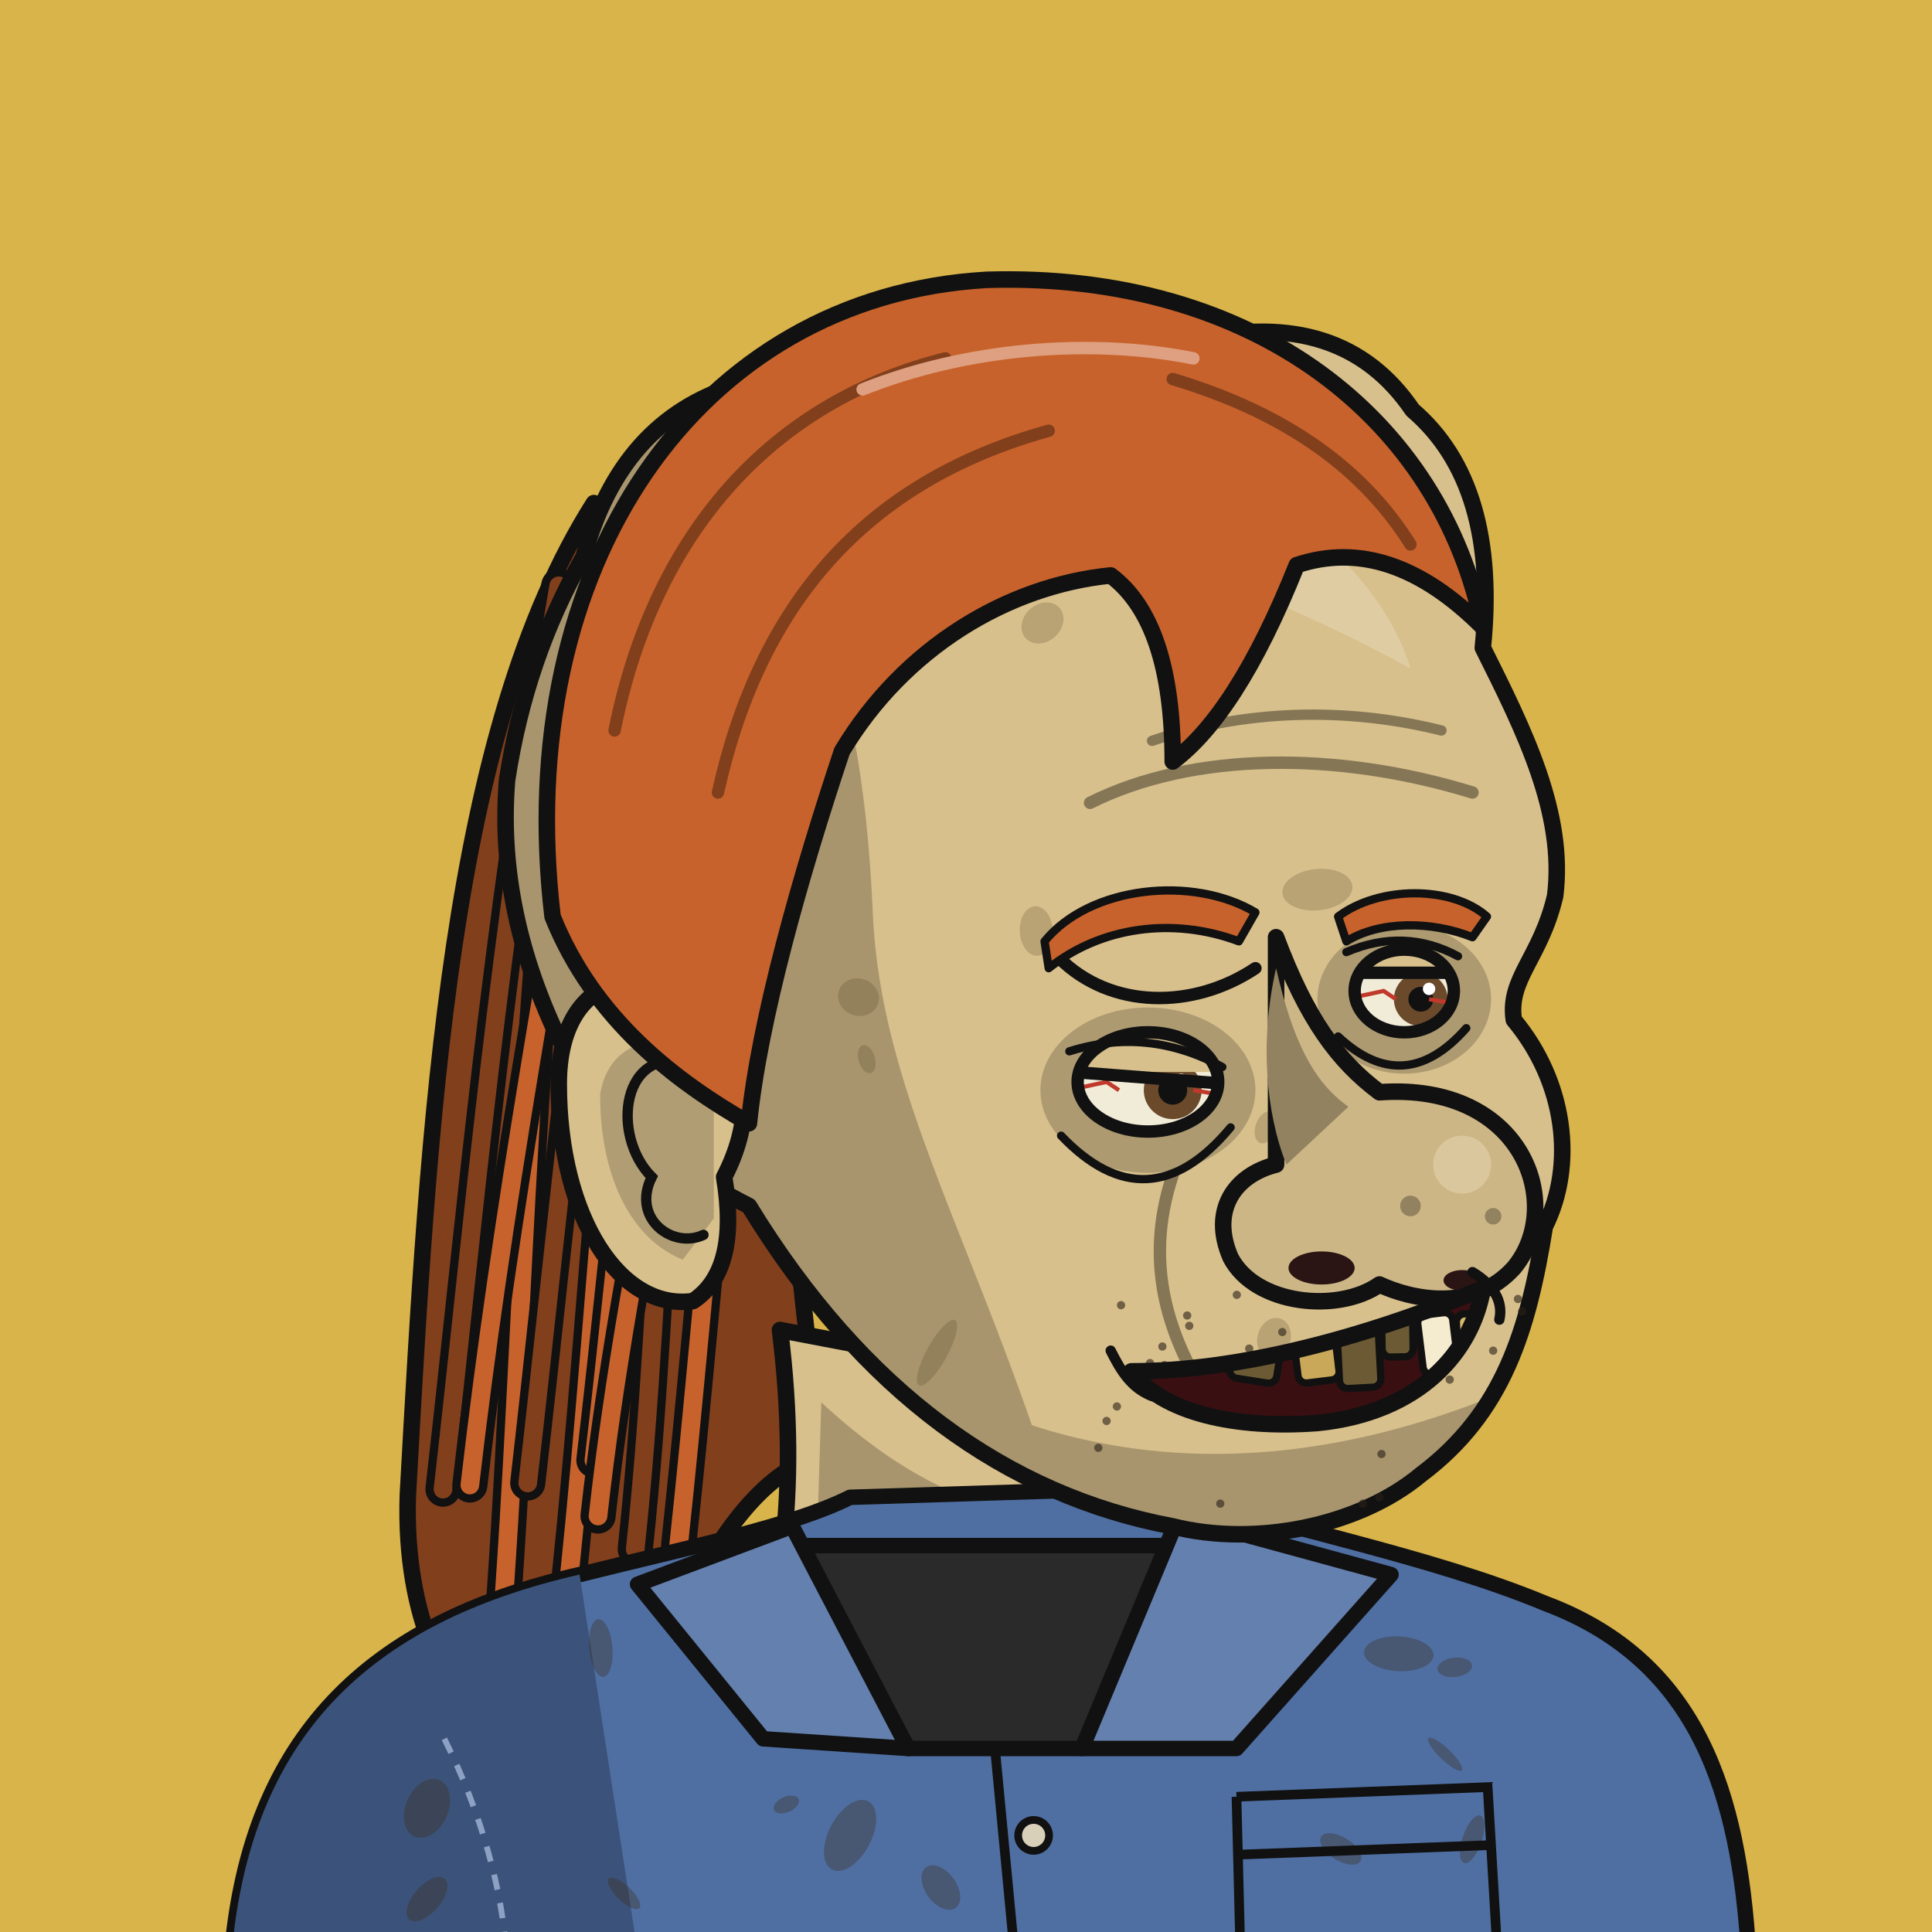
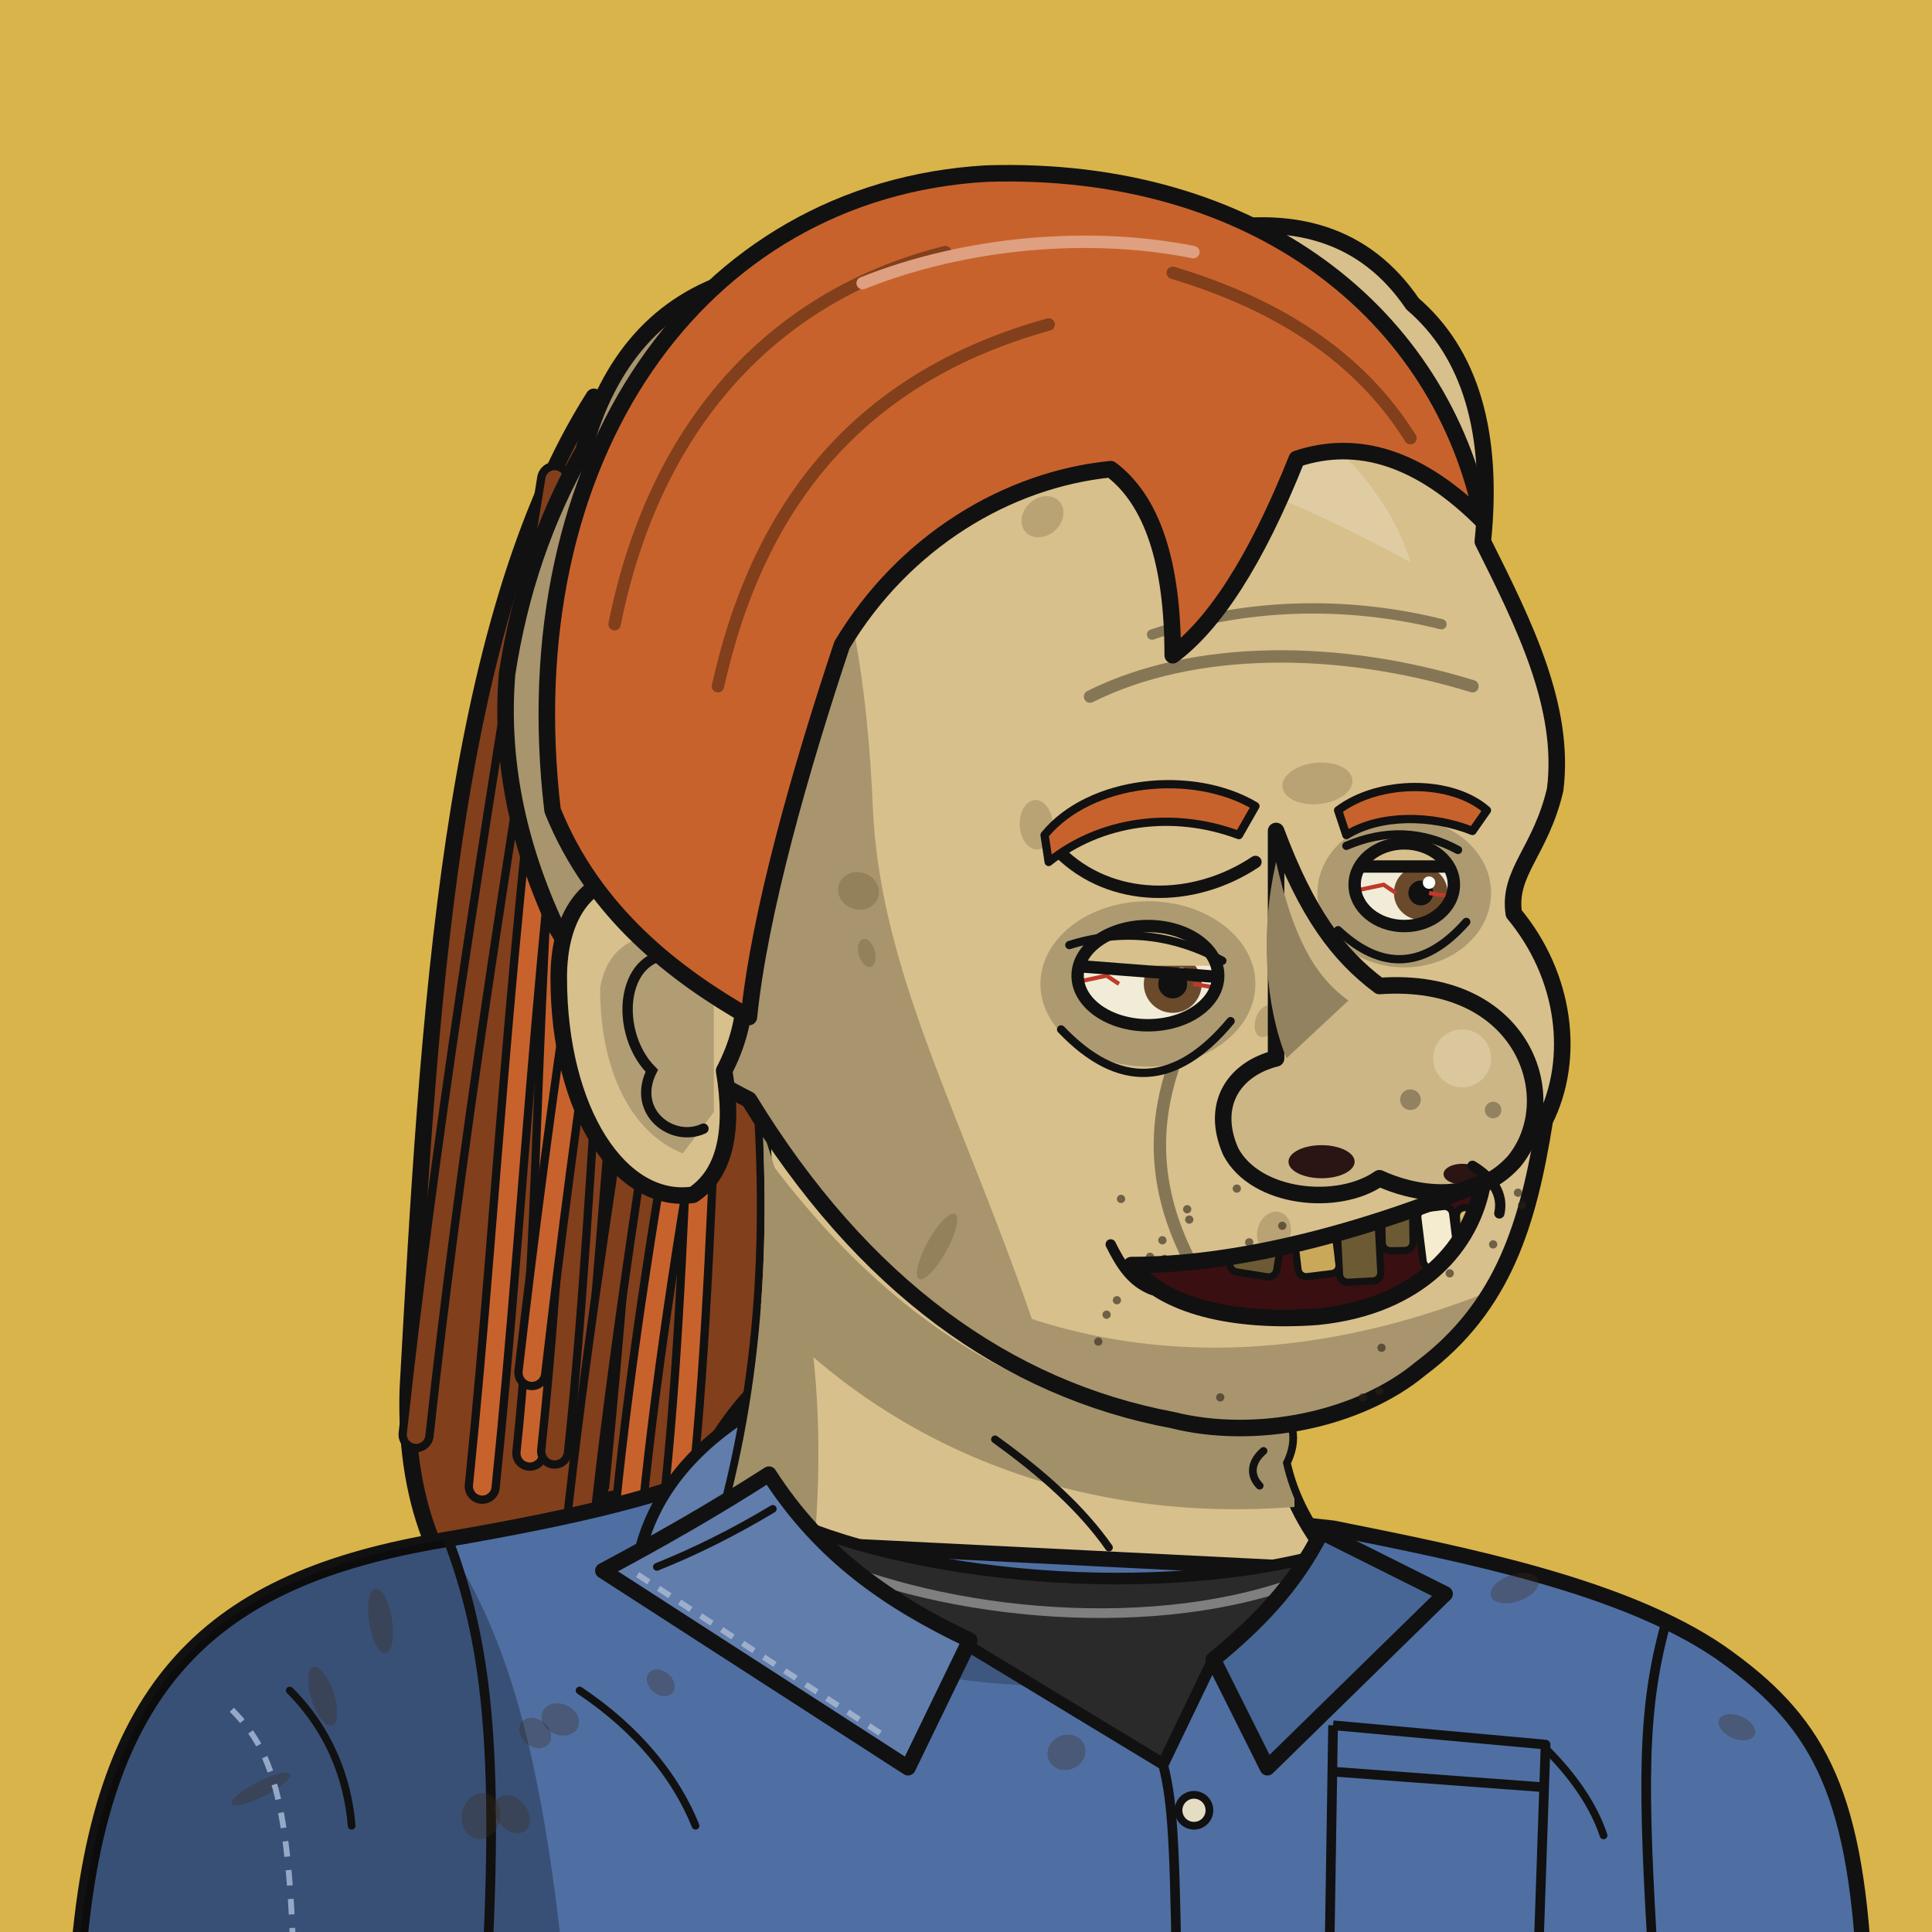
<svg xmlns="http://www.w3.org/2000/svg" viewBox="0 0 1000 1000" width="1000" height="1000">
  <rect width="1000" height="1000" fill="#d9b44a" />
-   <g transform="translate(-35 25) scale(1.07)">
-     <path d="M 320 220 C 250 330 240 520 230 700 C 228 760 250 800 270 810 C 300 760 330 740 360 760 C 380 720 400 690 430 680 C 420 600 400 450 420 300 Z" fill="#823f1c" stroke="#111111" stroke-width="8" stroke-linejoin="round" />
-     <path d="M 303 260 C 273 435 262 566 247 697" fill="none" stroke="#111111" stroke-width="17" stroke-linecap="round" />
-     <path d="M 303 260 C 273 435 262 566 247 697" fill="none" stroke="#823f1c" stroke-width="9" stroke-linecap="round" />
-     <path d="M 314 260 C 284 478 287 642 272 805" fill="none" stroke="#111111" stroke-width="17" stroke-linecap="round" />
-     <path d="M 314 260 C 284 478 287 642 272 805" fill="none" stroke="#c8622c" stroke-width="9" stroke-linecap="round" />
-     <path d="M 329 260 C 299 434 275 565 260 695" fill="none" stroke="#111111" stroke-width="17" stroke-linecap="round" />
-     <path d="M 329 260 C 299 434 275 565 260 695" fill="none" stroke="#c8622c" stroke-width="9" stroke-linecap="round" />
-     <path d="M 344 260 C 314 434 303 564 288 694" fill="none" stroke="#111111" stroke-width="17" stroke-linecap="round" />
-     <path d="M 344 260 C 314 434 303 564 288 694" fill="none" stroke="#823f1c" stroke-width="9" stroke-linecap="round" />
-     <path d="M 358 260 C 328 452 323 596 308 740" fill="none" stroke="#111111" stroke-width="17" stroke-linecap="round" />
-     <path d="M 358 260 C 328 452 323 596 308 740" fill="none" stroke="#c8622c" stroke-width="9" stroke-linecap="round" />
-     <path d="M 374 260 C 344 429 335 556 320 683" fill="none" stroke="#111111" stroke-width="17" stroke-linecap="round" />
-     <path d="M 374 260 C 344 429 335 556 320 683" fill="none" stroke="#c8622c" stroke-width="9" stroke-linecap="round" />
-     <path d="M 381 260 C 351 446 355 586 340 726" fill="none" stroke="#111111" stroke-width="17" stroke-linecap="round" />
-     <path d="M 381 260 C 351 446 355 586 340 726" fill="none" stroke="#823f1c" stroke-width="9" stroke-linecap="round" />
-     <path d="M 402 260 C 372 440 337 575 322 710" fill="none" stroke="#111111" stroke-width="17" stroke-linecap="round" />
-     <path d="M 402 260 C 372 440 337 575 322 710" fill="none" stroke="#c8622c" stroke-width="9" stroke-linecap="round" />
-     <path d="M 414 260 C 384 445 376 585 361 724" fill="none" stroke="#111111" stroke-width="17" stroke-linecap="round" />
-     <path d="M 414 260 C 384 445 376 585 361 724" fill="none" stroke="#c8622c" stroke-width="9" stroke-linecap="round" />
-     <path d="M 410 620 C 420 700 410 760 390 815 L 625 815 C 610 760 610 720 620 660 Z" fill="#d8c08c" stroke="#111111" stroke-width="8" stroke-linejoin="round" />
-     <path d="M 430 655 C 500 720 560 720 607 690 L 604 740 C 560 760 480 755 428 720 Z" fill="#a8956d" />
-     <path d="M 470 760 C 500 775 540 776 570 765" fill="none" stroke="#111111" stroke-width="4" stroke-linecap="round" />
-   </g>
-   <clipPath id="torso">
-     <path d="M 120 1010 C 130 900 190 840 300 815 C 360 800 410 790 440 775 L 600 770 C 660 790 740 805 800 830 C 880 860 900 930 905 1010 Z" />
-   </clipPath>
-   <path d="M 120 1010 C 130 900 190 840 300 815 C 360 800 410 790 440 775 L 600 770 C 660 790 740 805 800 830 C 880 860 900 930 905 1010 Z" fill="#4f6fa3" stroke="#111111" stroke-width="8" stroke-linejoin="round" />
-   <g clip-path="url(#torso)">
-     <path d="M 120 1010 C 130 900 190 840 300 815 L 330 1010 Z" fill="#3b537a" />
-     <ellipse cx="221" cy="936" rx="16" ry="11" transform="rotate(114 221 936)" fill="#3b2a18" opacity="0.35" />
-     <ellipse cx="221" cy="983" rx="14" ry="7" transform="rotate(131 221 983)" fill="#3b2a18" opacity="0.35" />
-     <ellipse cx="323" cy="980" rx="11" ry="4" transform="rotate(44 323 980)" fill="#3b2a18" opacity="0.35" />
-     <ellipse cx="748" cy="908" rx="12" ry="3" transform="rotate(44 748 908)" fill="#3b2a18" opacity="0.35" />
-     <ellipse cx="762" cy="952" rx="13" ry="5" transform="rotate(109 762 952)" fill="#3b2a18" opacity="0.35" />
-     <ellipse cx="407" cy="934" rx="7" ry="4" transform="rotate(156 407 934)" fill="#3b2a18" opacity="0.35" />
-     <ellipse cx="724" cy="856" rx="18" ry="9" transform="rotate(3 724 856)" fill="#3b2a18" opacity="0.35" />
-     <ellipse cx="753" cy="863" rx="9" ry="5" transform="rotate(173 753 863)" fill="#3b2a18" opacity="0.35" />
-     <ellipse cx="487" cy="977" rx="13" ry="8" transform="rotate(54 487 977)" fill="#3b2a18" opacity="0.35" />
-     <ellipse cx="694" cy="957" rx="12" ry="6" transform="rotate(32 694 957)" fill="#3b2a18" opacity="0.35" />
-     <ellipse cx="417" cy="862" rx="18" ry="6" transform="rotate(51 417 862)" fill="#3b2a18" opacity="0.35" />
-     <ellipse cx="311" cy="853" rx="15" ry="6" transform="rotate(85 311 853)" fill="#3b2a18" opacity="0.35" />
-     <ellipse cx="440" cy="950" rx="20" ry="11" transform="rotate(118 440 950)" fill="#3b2a18" opacity="0.35" />
-     <ellipse cx="507" cy="865" rx="20" ry="7" transform="rotate(175 507 865)" fill="#3b2a18" opacity="0.35" />
-   </g>
-   <path d="M 410 800 L 470 905 L 560 905 L 615 800 Z" fill="#2a2a2a" stroke="#111111" stroke-width="8" stroke-linejoin="round" />
-   <path d="M 410 790 L 330 820 L 395 900 L 470 905 Z" fill="#6480ae" stroke="#111111" stroke-width="8" stroke-linejoin="round" />
-   <path d="M 610 785 L 720 815 L 640 905 L 560 905 Z" fill="#6480ae" stroke="#111111" stroke-width="8" stroke-linejoin="round" />
-   <path d="M 515 905 L 525 1010" stroke="#111111" stroke-width="5" />
-   <circle cx="535" cy="950" r="8" fill="#d8d0b8" stroke="#111111" stroke-width="4" />
-   <path d="M 640 930 L 770 925 L 775 1010 M 640 930 L 642 1010 M 640 960 L 772 955" fill="none" stroke="#111111" stroke-width="5" />
-   <path d="M 230 900 C 250 940 260 980 262 1010" fill="none" stroke="#8ca1c3" stroke-width="3" stroke-dasharray="8 7" />
-   <g transform="translate(-35 25) scale(1.07)">
-     <clipPath id="headclip">
-       <path d="M 395 560 Q 332 528 302 477 Q 273 415 278 354 Q 287 295 315 246 Q 333 180 389 163 Q 436 113 499 125 Q 560 98 611 141 Q 682 125 716 175 Q 758 211 750 290 C 770 330 790 370 785 410 C 778 440 762 450 765 470 C 790 500 795 540 780 570 C 772 620 760 660 720 690 C 690 715 640 725 600 715 C 520 700 450 650 395 560 Z" />
+   <g transform="translate(0 -55)">
+     <g transform="translate(-35 25) scale(1.07)">
+       <path d="M 320 220 C 250 330 240 520 230 700 C 228 760 250 800 270 810 C 300 760 330 740 360 760 C 380 720 400 690 430 680 C 420 600 400 450 420 300 Z" fill="#823f1c" stroke="#111111" stroke-width="8" stroke-linejoin="round" />
+       <path d="M 301 260 C 271 445 249 584 234 722" fill="none" stroke="#111111" stroke-width="17" stroke-linecap="round" />
+       <path d="M 301 260 C 271 445 249 584 234 722" fill="none" stroke="#823f1c" stroke-width="9" stroke-linecap="round" />
+       <path d="M 316 260 C 286 455 281 601 266 747" fill="none" stroke="#111111" stroke-width="17" stroke-linecap="round" />
+       <path d="M 316 260 C 286 455 281 601 266 747" fill="none" stroke="#c8622c" stroke-width="9" stroke-linecap="round" />
+       <path d="M 325 260 C 295 448 304 590 289 731" fill="none" stroke="#111111" stroke-width="17" stroke-linecap="round" />
+       <path d="M 325 260 C 295 448 304 590 289 731" fill="none" stroke="#c8622c" stroke-width="9" stroke-linecap="round" />
+       <path d="M 345 260 C 315 448 316 589 301 730" fill="none" stroke="#111111" stroke-width="17" stroke-linecap="round" />
+       <path d="M 345 260 C 315 448 316 589 301 730" fill="none" stroke="#823f1c" stroke-width="9" stroke-linecap="round" />
+       <path d="M 354 260 C 324 433 305 562 290 692" fill="none" stroke="#111111" stroke-width="17" stroke-linecap="round" />
+       <path d="M 354 260 C 324 433 305 562 290 692" fill="none" stroke="#c8622c" stroke-width="9" stroke-linecap="round" />
+       <path d="M 369 260 C 339 454 334 600 319 746" fill="none" stroke="#111111" stroke-width="17" stroke-linecap="round" />
+       <path d="M 369 260 C 339 454 334 600 319 746" fill="none" stroke="#c8622c" stroke-width="9" stroke-linecap="round" />
+       <path d="M 386 260 C 356 483 323 651 308 818" fill="none" stroke="#111111" stroke-width="17" stroke-linecap="round" />
+       <path d="M 386 260 C 356 483 323 651 308 818" fill="none" stroke="#823f1c" stroke-width="9" stroke-linecap="round" />
+       <path d="M 399 260 C 369 455 376 602 361 748" fill="none" stroke="#111111" stroke-width="17" stroke-linecap="round" />
+       <path d="M 399 260 C 369 455 376 602 361 748" fill="none" stroke="#c8622c" stroke-width="9" stroke-linecap="round" />
+       <path d="M 416 260 C 386 459 352 609 337 758" fill="none" stroke="#111111" stroke-width="17" stroke-linecap="round" />
+       <path d="M 416 260 C 386 459 352 609 337 758" fill="none" stroke="#c8622c" stroke-width="9" stroke-linecap="round" />
+     </g>
+     <clipPath id="torso">
+       <path d="M 40 1075 C 50 925 110 872 230 852 C 300 840 350 828 382 812 L 690 846 C 760 860 840 876 890 910 C 940 945 960 980 965 1075 Z" />
    </clipPath>
-     <path d="M 395 560 Q 332 528 302 477 Q 273 415 278 354 Q 287 295 315 246 Q 333 180 389 163 Q 436 113 499 125 Q 560 98 611 141 Q 682 125 716 175 Q 758 211 750 290 C 770 330 790 370 785 410 C 778 440 762 450 765 470 C 790 500 795 540 780 570 C 772 620 760 660 720 690 C 690 715 640 725 600 715 C 520 700 450 650 395 560 Z" fill="#d8c08c" />
-     <g clip-path="url(#headclip)">
-       <path d="M 250 100 C 420 160 450 300 455 420 C 460 520 520 600 560 760 L 250 760 Z" fill="#a8956d" />
-       <path d="M 420 600 C 520 690 640 700 760 650 L 760 760 L 400 760 Z" fill="#a8956d" />
-       <path d="M 560 190 C 640 200 700 250 715 300 C 660 270 600 245 545 240 Z" fill="#e1cfa8" opacity="0.8" />
-       <path d="M 333 320 A 51 39 0 0 0 436 320 A 57 49 0 0 1 333 320 Z" fill="#857756" opacity="0.85" />
-       <path d="M 333 320 A 51 39 0 0 0 415 351" fill="none" stroke="#111111" stroke-width="4" stroke-linecap="round" opacity="0.8" />
-       <ellipse cx="397" cy="297" rx="18" ry="9" transform="rotate(-20 384 320)" fill="#e1cfa8" opacity="0.9" />
-       <path d="M 358 214 A 46 35 0 0 0 450 214 A 51 44 0 0 1 358 214 Z" fill="#857756" opacity="0.85" />
-       <path d="M 358 214 A 46 35 0 0 0 431 242" fill="none" stroke="#111111" stroke-width="4" stroke-linecap="round" opacity="0.8" />
-       <ellipse cx="415" cy="194" rx="16" ry="8" transform="rotate(-20 404 214)" fill="#e1cfa8" opacity="0.9" />
-       <path d="M 499 175 A 55 41 0 0 0 608 175 A 60 52 0 0 1 499 175 Z" fill="#857756" opacity="0.85" />
-       <path d="M 499 175 A 55 41 0 0 0 586 208" fill="none" stroke="#111111" stroke-width="4" stroke-linecap="round" opacity="0.8" />
-       <ellipse cx="567" cy="151" rx="19" ry="10" transform="rotate(-20 553 175)" fill="#e1cfa8" opacity="0.9" />
-       <path d="M 350 226 A 45 34 0 0 0 440 226 A 49 43 0 0 1 350 226 Z" fill="#857756" opacity="0.85" />
-       <path d="M 350 226 A 45 34 0 0 0 422 253" fill="none" stroke="#111111" stroke-width="4" stroke-linecap="round" opacity="0.8" />
-       <ellipse cx="407" cy="206" rx="16" ry="8" transform="rotate(-20 395 226)" fill="#e1cfa8" opacity="0.9" />
-       <path d="M 469 211 A 32 24 0 0 0 533 211 A 36 31 0 0 1 469 211 Z" fill="#857756" opacity="0.85" />
-       <path d="M 469 211 A 32 24 0 0 0 521 230" fill="none" stroke="#111111" stroke-width="4" stroke-linecap="round" opacity="0.8" />
-       <ellipse cx="509" cy="196" rx="11" ry="6" transform="rotate(-20 501 211)" fill="#e1cfa8" opacity="0.9" />
-       <path d="M 411 178 A 51 38 0 0 0 513 178 A 56 49 0 0 1 411 178 Z" fill="#857756" opacity="0.85" />
-       <path d="M 411 178 A 51 38 0 0 0 493 208" fill="none" stroke="#111111" stroke-width="4" stroke-linecap="round" opacity="0.8" />
-       <ellipse cx="475" cy="155" rx="18" ry="9" transform="rotate(-20 462 178)" fill="#e1cfa8" opacity="0.9" />
-       <path d="M 560 365 C 610 340 680 340 745 360" fill="none" stroke="#857756" stroke-width="6" stroke-linecap="round" />
-       <path d="M 590 335 C 640 318 690 320 730 330" fill="none" stroke="#857756" stroke-width="5" stroke-linecap="round" />
-       <path d="M 600 545 C 585 590 600 625 615 650" fill="none" stroke="#857756" stroke-width="6" stroke-linecap="round" />
-     </g>
-     <path d="M 395 560 Q 332 528 302 477 Q 273 415 278 354 Q 287 295 315 246 Q 333 180 389 163 Q 436 113 499 125 Q 560 98 611 141 Q 682 125 716 175 Q 758 211 750 290 C 770 330 790 370 785 410 C 778 440 762 450 765 470 C 790 500 795 540 780 570 C 772 620 760 660 720 690 C 690 715 640 725 600 715 C 520 700 450 650 395 560 Z" fill="none" stroke="#111111" stroke-width="8" stroke-linejoin="round" />
-     <g clip-path="url(#headclip)">
-       <ellipse cx="645" cy="522" rx="8" ry="5" transform="rotate(109 645 522)" fill="#4a3a22" opacity="0.22" />
-       <ellipse cx="738" cy="544" rx="8" ry="4" transform="rotate(10 738 544)" fill="#4a3a22" opacity="0.22" />
-       <ellipse cx="670" cy="407" rx="17" ry="10" transform="rotate(174 670 407)" fill="#4a3a22" opacity="0.22" />
-       <ellipse cx="346" cy="491" rx="5" ry="8" transform="rotate(24 346 491)" fill="#4a3a22" opacity="0.22" />
-       <ellipse cx="461" cy="210" rx="16" ry="10" transform="rotate(169 461 210)" fill="#4a3a22" opacity="0.22" />
-       <ellipse cx="718" cy="629" rx="11" ry="8" transform="rotate(88 718 629)" fill="#4a3a22" opacity="0.22" />
-       <ellipse cx="448" cy="459" rx="9" ry="10" transform="rotate(109 448 459)" fill="#4a3a22" opacity="0.22" />
-       <ellipse cx="690" cy="536" rx="11" ry="4" transform="rotate(8 690 536)" fill="#4a3a22" opacity="0.22" />
-       <ellipse cx="379" cy="388" rx="20" ry="4" transform="rotate(63 379 388)" fill="#4a3a22" opacity="0.22" />
-       <ellipse cx="365" cy="489" rx="17" ry="10" transform="rotate(138 365 489)" fill="#4a3a22" opacity="0.22" />
-       <ellipse cx="649" cy="624" rx="8" ry="10" transform="rotate(17 649 624)" fill="#4a3a22" opacity="0.22" />
-       <ellipse cx="486" cy="631" rx="18" ry="5" transform="rotate(119 486 631)" fill="#4a3a22" opacity="0.22" />
-       <ellipse cx="537" cy="278" rx="11" ry="9" transform="rotate(138 537 278)" fill="#4a3a22" opacity="0.22" />
-       <ellipse cx="349" cy="677" rx="11" ry="8" transform="rotate(20 349 677)" fill="#4a3a22" opacity="0.22" />
-       <ellipse cx="452" cy="489" rx="7" ry="4" transform="rotate(74 452 489)" fill="#4a3a22" opacity="0.22" />
-       <ellipse cx="534" cy="427" rx="12" ry="8" transform="rotate(87 534 427)" fill="#4a3a22" opacity="0.22" />
-       <circle cx="718" cy="645" r="2" fill="#2a2018" opacity="0.6" />
-       <circle cx="769" cy="611" r="2" fill="#2a2018" opacity="0.6" />
-       <circle cx="700" cy="636" r="2" fill="#2a2018" opacity="0.6" />
-       <circle cx="596" cy="637" r="2" fill="#2a2018" opacity="0.6" />
-       <circle cx="719" cy="605" r="2" fill="#2a2018" opacity="0.6" />
-       <circle cx="637" cy="629" r="2" fill="#2a2018" opacity="0.6" />
-       <circle cx="575" cy="608" r="2" fill="#2a2018" opacity="0.6" />
-       <circle cx="734" cy="644" r="2" fill="#2a2018" opacity="0.6" />
-       <circle cx="767" cy="605" r="2" fill="#2a2018" opacity="0.6" />
-       <circle cx="779" cy="671" r="2" fill="#2a2018" opacity="0.6" />
-       <circle cx="683" cy="641" r="2" fill="#2a2018" opacity="0.6" />
-       <circle cx="701" cy="680" r="2" fill="#2a2018" opacity="0.6" />
-       <circle cx="664" cy="628" r="2" fill="#2a2018" opacity="0.6" />
-       <circle cx="736" cy="690" r="2" fill="#2a2018" opacity="0.6" />
-       <circle cx="700" cy="658" r="2" fill="#2a2018" opacity="0.6" />
-       <circle cx="595" cy="628" r="2" fill="#2a2018" opacity="0.6" />
-       <circle cx="711" cy="641" r="2" fill="#2a2018" opacity="0.6" />
-       <circle cx="694" cy="651" r="2" fill="#2a2018" opacity="0.6" />
-       <circle cx="622" cy="656" r="2" fill="#2a2018" opacity="0.6" />
-       <circle cx="700" cy="701" r="2" fill="#2a2018" opacity="0.6" />
-       <circle cx="631" cy="603" r="2" fill="#2a2018" opacity="0.6" />
-       <circle cx="653" cy="621" r="2" fill="#2a2018" opacity="0.6" />
-       <circle cx="646" cy="656" r="2" fill="#2a2018" opacity="0.6" />
-       <circle cx="715" cy="631" r="2" fill="#2a2018" opacity="0.6" />
-       <circle cx="730" cy="613" r="2" fill="#2a2018" opacity="0.6" />
-       <circle cx="772" cy="631" r="2" fill="#2a2018" opacity="0.6" />
-       <circle cx="564" cy="677" r="2" fill="#2a2018" opacity="0.6" />
-       <circle cx="755" cy="630" r="2" fill="#2a2018" opacity="0.6" />
-       <circle cx="744" cy="699" r="2" fill="#2a2018" opacity="0.6" />
-       <circle cx="607" cy="613" r="2" fill="#2a2018" opacity="0.6" />
-       <circle cx="573" cy="657" r="2" fill="#2a2018" opacity="0.6" />
-       <circle cx="623" cy="704" r="2" fill="#2a2018" opacity="0.6" />
-       <circle cx="589" cy="636" r="2" fill="#2a2018" opacity="0.6" />
-       <circle cx="720" cy="630" r="2" fill="#2a2018" opacity="0.6" />
-       <circle cx="568" cy="664" r="2" fill="#2a2018" opacity="0.6" />
-       <circle cx="712" cy="622" r="2" fill="#2a2018" opacity="0.6" />
-       <circle cx="779" cy="688" r="2" fill="#2a2018" opacity="0.6" />
-       <circle cx="608" cy="618" r="2" fill="#2a2018" opacity="0.6" />
-       <circle cx="692" cy="704" r="2" fill="#2a2018" opacity="0.6" />
-       <circle cx="673" cy="641" r="2" fill="#2a2018" opacity="0.6" />
-     </g>
-     <g transform="translate(-22 6)">
-       <path d="M 405 470 C 370 430 325 440 325 495 C 325 560 355 605 390 600 C 405 590 410 570 405 540 C 418 515 418 490 405 470 Z" fill="#d8c08c" stroke="#111111" stroke-width="8" stroke-linejoin="round" />
-       <path d="M 400 480 C 380 470 350 470 345 500 C 345 540 360 570 385 580 L 400 560 Z" fill="#978662" opacity="0.6" />
-       <path d="M 390 485 C 355 475 350 520 370 540 C 360 560 380 575 395 568" fill="none" stroke="#111111" stroke-width="5" stroke-linecap="round" />
-     </g>
-     <ellipse cx="588" cy="504" rx="52" ry="40" fill="#9b8a64" opacity="0.7" />
-     <path d="M 546 526 Q 588 570 628 522" fill="none" stroke="#111111" stroke-width="4" stroke-linecap="round" />
-     <clipPath id="e588500">
-       <ellipse cx="588" cy="500" rx="34" ry="24" />
+     <path d="M 40 1075 C 50 925 110 872 230 852 C 300 840 350 828 382 812 L 690 846 C 760 860 840 876 890 910 C 940 945 960 980 965 1075 Z" fill="#4f6fa3" stroke="#111111" stroke-width="8" stroke-linejoin="round" />
+     <g clip-path="url(#torso)">
+       <path d="M 40 1075 C 50 925 110 872 230 852 C 262 900 280 960 292 1075 Z" fill="#000" opacity="0.28" />
+       <path d="M 370 812 C 420 880 560 900 700 852 L 720 900 C 560 950 420 930 360 860 Z" fill="#000" opacity="0.22" />
+     </g>
+     <path d="M 232 852 C 252 905 258 960 252 1075" fill="none" stroke="#111111" stroke-width="5" stroke-linecap="round" />
+     <path d="M 862 896 C 850 940 850 978 856 1075" fill="none" stroke="#111111" stroke-width="5" stroke-linecap="round" />
+     <path d="M 300 930 C 330 950 350 975 360 1000 M 150 930 C 170 950 180 975 182 1000 M 800 960 C 815 975 825 990 830 1005" fill="none" stroke="#111111" stroke-width="4" stroke-linecap="round" />
+     <g clip-path="url(#torso)">
+       <ellipse cx="784" cy="877" rx="13" ry="7" transform="rotate(161 784 877)" fill="#3b2a18" opacity="0.32" />
+       <ellipse cx="277" cy="952" rx="7" ry="9" transform="rotate(129 277 952)" fill="#3b2a18" opacity="0.32" />
+       <ellipse cx="167" cy="933" rx="16" ry="6" transform="rotate(72 167 933)" fill="#3b2a18" opacity="0.32" />
+       <ellipse cx="870" cy="863" rx="12" ry="4" transform="rotate(59 870 863)" fill="#3b2a18" opacity="0.32" />
+       <ellipse cx="265" cy="994" rx="8" ry="11" transform="rotate(141 265 994)" fill="#3b2a18" opacity="0.32" />
+       <ellipse cx="342" cy="926" rx="6" ry="8" transform="rotate(131 342 926)" fill="#3b2a18" opacity="0.32" />
+       <ellipse cx="899" cy="949" rx="6" ry="10" transform="rotate(113 899 949)" fill="#3b2a18" opacity="0.32" />
+       <ellipse cx="552" cy="962" rx="9" ry="10" transform="rotate(66 552 962)" fill="#3b2a18" opacity="0.32" />
+       <ellipse cx="197" cy="894" rx="17" ry="6" transform="rotate(81 197 894)" fill="#3b2a18" opacity="0.32" />
+       <ellipse cx="85" cy="895" rx="18" ry="9" transform="rotate(92 85 895)" fill="#3b2a18" opacity="0.32" />
+       <ellipse cx="290" cy="945" rx="10" ry="8" transform="rotate(24 290 945)" fill="#3b2a18" opacity="0.32" />
+       <ellipse cx="135" cy="981" rx="17" ry="4" transform="rotate(153 135 981)" fill="#3b2a18" opacity="0.32" />
+       <ellipse cx="658" cy="862" rx="17" ry="4" transform="rotate(43 658 862)" fill="#3b2a18" opacity="0.32" />
+       <ellipse cx="249" cy="995" rx="12" ry="10" transform="rotate(101 249 995)" fill="#3b2a18" opacity="0.32" />
+     </g>
+     <path d="M 330 864 C 336 832 356 806 388 786 L 402 830 L 398 852 Z" fill="#607dac" stroke="#111111" stroke-width="6" stroke-linejoin="round" />
+     <path d="M 392 600 C 400 690 396 770 372 852 L 694 868 C 676 846 668 830 664 812 C 670 800 668 790 658 782 C 655 760 656 740 660 720 Z" fill="#d8c08c" stroke="#111111" stroke-width="8" stroke-linejoin="round" />
+     <clipPath id="neckclip">
+       <path d="M 392 600 C 400 690 396 770 372 852 L 694 868 C 676 846 668 830 664 812 C 670 800 668 790 658 782 C 655 760 656 740 660 720 Z" />
    </clipPath>
-     <ellipse cx="588" cy="500" rx="34" ry="24" fill="#f1ecd8" />
-     <g clip-path="url(#e588500)">
-       <circle cx="600" cy="504" r="14" fill="#6b4a2b" />
-       <circle cx="600" cy="504" r="7" fill="#111" />
-       <circle cx="604" cy="499" r="3" fill="#fff" />
-       <path d="M 554 503 l 14 -3 l 6 4 M 622 506 l -12 -2" stroke="#c0392b" stroke-width="2" fill="none" />
-       <rect x="552" y="474" width="72" height="21.2" fill="#d8c08c" />
-       <path d="M 552 495.2 L 624 500.8" stroke="#111111" stroke-width="6" />
-     </g>
-     <ellipse cx="588" cy="500" rx="34" ry="24" fill="none" stroke="#111111" stroke-width="6" />
-     <path d="M 550 485.2 Q 588 473.2 624 492.8" fill="none" stroke="#111111" stroke-width="4" stroke-linecap="round" />
-     <path d="M 545 440 C 570 465 610 465 640 445" fill="none" stroke="#111111" stroke-width="6" stroke-linecap="round" />
-     <ellipse cx="712" cy="460" rx="42" ry="36" fill="#9b8a64" opacity="0.7" />
-     <path d="M 680 478 Q 712 508 742 474" fill="none" stroke="#111111" stroke-width="4" stroke-linecap="round" />
-     <clipPath id="e712456">
-       <ellipse cx="712" cy="456" rx="24" ry="20" />
-     </clipPath>
-     <ellipse cx="712" cy="456" rx="24" ry="20" fill="#f1ecd8" />
-     <g clip-path="url(#e712456)">
-       <circle cx="720" cy="460" r="13" fill="#6b4a2b" />
-       <circle cx="720" cy="460" r="6" fill="#111" />
-       <circle cx="724" cy="455" r="3" fill="#fff" />
-       <path d="M 688 459 l 14 -3 l 6 4 M 736 462 l -12 -2" stroke="#c0392b" stroke-width="2" fill="none" />
-       <rect x="686" y="434" width="52" height="13.2" fill="#d8c08c" />
-       <path d="M 686 447.2 L 738 447.2" stroke="#111111" stroke-width="6" />
-     </g>
-     <ellipse cx="712" cy="456" rx="24" ry="20" fill="none" stroke="#111111" stroke-width="6" />
-     <path d="M 684 437.2 Q 712 425.2 738 439.2" fill="none" stroke="#111111" stroke-width="4" stroke-linecap="round" />
-     <path d="M 538 432 C 560 405 610 400 640 418 L 632 432 C 600 420 565 425 540 445 Z" fill="#c8622c" stroke="#111111" stroke-width="4" stroke-linejoin="round" />
-     <path d="M 680 420 C 700 405 735 405 752 420 L 745 430 C 725 422 700 422 684 432 Z" fill="#c8622c" stroke="#111111" stroke-width="4" stroke-linejoin="round" />
-     <path d="M 650 430 C 665 470 680 490 700 505 C 770 500 790 560 765 590 C 745 612 715 605 700 598 C 680 612 640 608 628 585 C 618 562 630 545 650 540 Z" fill="#cdb685" stroke="#111111" stroke-width="8" stroke-linejoin="round" />
-     <path d="M 650 445 C 658 480 668 500 685 512 L 655 540 C 645 515 642 480 650 445 Z" fill="#92825f" />
-     <circle cx="740" cy="540" r="14" fill="#dfcca3" opacity="0.8" />
-     <circle cx="715" cy="560" r="5" fill="#92825f" />
-     <circle cx="755" cy="565" r="4" fill="#92825f" />
-     <ellipse cx="672" cy="590" rx="16" ry="8" fill="#2a1414" />
-     <ellipse cx="740" cy="596" rx="9" ry="5" fill="#2a1414" />
-     <clipPath id="mclip">
-       <path d="M 580 640 C 630 640 690 625 750 600 C 745 630 720 660 670 665 C 630 668 595 660 580 640 Z" />
-     </clipPath>
-     <path d="M 580 640 C 630 640 690 625 750 600 C 745 630 720 660 670 665 C 630 668 595 660 580 640 Z" fill="#3a0f12" />
-     <g clip-path="url(#mclip)">
-       <rect x="585" y="612" width="20" height="27" rx="4" fill="#f0e3b0" stroke="#111" stroke-width="3.5" transform="rotate(9 596 612)" />
-       <rect x="607" y="612" width="23" height="24" rx="4" fill="#6b5a33" stroke="#111" stroke-width="3.5" transform="rotate(5 619 612)" />
-       <rect x="632" y="612" width="23" height="33" rx="4" fill="#6b5a33" stroke="#111" stroke-width="3.5" transform="rotate(9 644 612)" />
-       <rect x="657" y="612" width="20" height="33" rx="4" fill="#c9a85a" stroke="#111" stroke-width="3.5" transform="rotate(-7 668 612)" />
-       <rect x="679" y="612" width="20" height="36" rx="4" fill="#6b5a33" stroke="#111" stroke-width="3.5" transform="rotate(-3 690 612)" />
-       <rect x="701" y="612" width="15" height="21" rx="4" fill="#6b5a33" stroke="#111" stroke-width="3.5" transform="rotate(-1 710 612)" />
-       <rect x="718" y="612" width="17" height="29" rx="4" fill="#f5ecd0" stroke="#111" stroke-width="3.5" transform="rotate(-7 728 612)" />
-       <rect x="737" y="612" width="14" height="33" rx="4" fill="#d6bb6a" stroke="#111" stroke-width="3.5" transform="rotate(-3 745 612)" />
-     </g>
-     <path d="M 580 640 C 630 640 690 625 750 600 C 745 630 720 660 670 665 C 630 668 595 660 580 640 Z" fill="none" stroke="#111" stroke-width="8" stroke-linejoin="round" />
-     <path d="M 570 630 C 575 640 580 648 590 652" fill="none" stroke="#111" stroke-width="5" stroke-linecap="round" />
-     <path d="M 745 592 C 755 598 760 606 758 615" fill="none" stroke="#111" stroke-width="5" stroke-linecap="round" />
-     <path d="M 300 420 C 280 250 370 120 510 112 C 640 108 730 180 750 280 C 720 250 690 240 660 250 C 640 300 620 330 600 345 C 600 300 590 270 570 255 C 520 260 470 290 440 340 C 420 400 400 470 395 520 C 360 500 320 470 300 420 Z" fill="#c8622c" stroke="#111111" stroke-width="8" stroke-linejoin="round" />
-     <path d="M 330 330 C 350 230 410 170 490 150 M 380 360 C 400 270 450 210 540 185 M 600 160 C 650 175 690 200 715 240" fill="none" stroke="#823f1c" stroke-width="6" stroke-linecap="round" />
-     <path d="M 450 165 C 500 145 560 140 610 150" fill="none" stroke="#dea080" stroke-width="6" stroke-linecap="round" />
+     <g clip-path="url(#neckclip)">
+       <path d="M 380 630 C 450 735 540 800 670 795 L 670 835 C 540 845 440 790 380 715 Z" fill="#a29069" />
+       <path d="M 380 600 C 420 700 430 780 420 870 L 360 870 L 360 600 Z" fill="#a29069" />
+     </g>
+     <path d="M 515 800 C 540 818 560 836 574 856" fill="none" stroke="#111111" stroke-width="4" stroke-linecap="round" />
+     <path d="M 654 806 C 647 812 647 819 652 824" fill="none" stroke="#111111" stroke-width="4" stroke-linecap="round" />
+     <path d="M 400 838 C 470 872 600 884 690 858 L 628 914 L 602 968 L 498 905 Z" fill="#2a2a2a" stroke="#111111" stroke-width="6" stroke-linejoin="round" />
+     <path d="M 420 860 C 490 892 600 902 676 872" fill="none" stroke="#7f7f7f" stroke-width="5" />
+     <path d="M 398 818 C 370 836 342 852 312 868 L 470 970 L 502 904 C 460 884 425 860 398 818 Z" fill="#607dac" stroke="#111111" stroke-width="8" stroke-linejoin="round" />
+     <path d="M 400 836 C 380 848 360 858 340 866" fill="none" stroke="#111111" stroke-width="4" stroke-linecap="round" />
+     <path d="M 684 848 C 708 860 728 870 748 880 L 656 970 L 628 914 C 650 896 670 876 684 848 Z" fill="#486695" stroke="#111111" stroke-width="8" stroke-linejoin="round" />
+     <path d="M 602 968 C 606 985 608 998 609 1075" fill="none" stroke="#111111" stroke-width="5" />
+     <circle cx="618" cy="992" r="8" fill="#e5dcc4" stroke="#111111" stroke-width="4" />
+     <path d="M 690 948 L 800 958 L 796 1075 M 690 948 L 688 1075 M 690 972 L 798 980" fill="none" stroke="#111111" stroke-width="5" stroke-linejoin="round" />
+     <path d="M 120 940 C 140 960 150 985 152 1075" fill="none" stroke="#95a8c7" stroke-width="3" stroke-dasharray="8 7" />
+     <path d="M 330 870 L 460 955" fill="none" stroke="#9eafcc" stroke-width="3" stroke-dasharray="7 6" />
+     <g transform="translate(-35 25) scale(1.07)">
+       <clipPath id="headclip">
+         <path d="M 395 560 Q 332 528 302 477 Q 273 415 278 354 Q 287 295 315 246 Q 333 180 389 163 Q 436 113 499 125 Q 560 98 611 141 Q 682 125 716 175 Q 758 211 750 290 C 770 330 790 370 785 410 C 778 440 762 450 765 470 C 790 500 795 540 780 570 C 772 620 760 660 720 690 C 690 715 640 725 600 715 C 520 700 450 650 395 560 Z" />
+       </clipPath>
+       <path d="M 395 560 Q 332 528 302 477 Q 273 415 278 354 Q 287 295 315 246 Q 333 180 389 163 Q 436 113 499 125 Q 560 98 611 141 Q 682 125 716 175 Q 758 211 750 290 C 770 330 790 370 785 410 C 778 440 762 450 765 470 C 790 500 795 540 780 570 C 772 620 760 660 720 690 C 690 715 640 725 600 715 C 520 700 450 650 395 560 Z" fill="#d8c08c" />
+       <g clip-path="url(#headclip)">
+         <path d="M 250 100 C 420 160 450 300 455 420 C 460 520 520 600 560 760 L 250 760 Z" fill="#a8956d" />
+         <path d="M 420 600 C 520 690 640 700 760 650 L 760 760 L 400 760 Z" fill="#a8956d" />
+         <path d="M 560 190 C 640 200 700 250 715 300 C 660 270 600 245 545 240 Z" fill="#e1cfa8" opacity="0.8" />
+         <path d="M 333 320 A 51 39 0 0 0 436 320 A 57 49 0 0 1 333 320 Z" fill="#857756" opacity="0.85" />
+         <path d="M 333 320 A 51 39 0 0 0 415 351" fill="none" stroke="#111111" stroke-width="4" stroke-linecap="round" opacity="0.8" />
+         <ellipse cx="397" cy="297" rx="18" ry="9" transform="rotate(-20 384 320)" fill="#e1cfa8" opacity="0.9" />
+         <path d="M 358 214 A 46 35 0 0 0 450 214 A 51 44 0 0 1 358 214 Z" fill="#857756" opacity="0.85" />
+         <path d="M 358 214 A 46 35 0 0 0 431 242" fill="none" stroke="#111111" stroke-width="4" stroke-linecap="round" opacity="0.8" />
+         <ellipse cx="415" cy="194" rx="16" ry="8" transform="rotate(-20 404 214)" fill="#e1cfa8" opacity="0.9" />
+         <path d="M 499 175 A 55 41 0 0 0 608 175 A 60 52 0 0 1 499 175 Z" fill="#857756" opacity="0.85" />
+         <path d="M 499 175 A 55 41 0 0 0 586 208" fill="none" stroke="#111111" stroke-width="4" stroke-linecap="round" opacity="0.8" />
+         <ellipse cx="567" cy="151" rx="19" ry="10" transform="rotate(-20 553 175)" fill="#e1cfa8" opacity="0.9" />
+         <path d="M 350 226 A 45 34 0 0 0 440 226 A 49 43 0 0 1 350 226 Z" fill="#857756" opacity="0.85" />
+         <path d="M 350 226 A 45 34 0 0 0 422 253" fill="none" stroke="#111111" stroke-width="4" stroke-linecap="round" opacity="0.8" />
+         <ellipse cx="407" cy="206" rx="16" ry="8" transform="rotate(-20 395 226)" fill="#e1cfa8" opacity="0.9" />
+         <path d="M 469 211 A 32 24 0 0 0 533 211 A 36 31 0 0 1 469 211 Z" fill="#857756" opacity="0.85" />
+         <path d="M 469 211 A 32 24 0 0 0 521 230" fill="none" stroke="#111111" stroke-width="4" stroke-linecap="round" opacity="0.8" />
+         <ellipse cx="509" cy="196" rx="11" ry="6" transform="rotate(-20 501 211)" fill="#e1cfa8" opacity="0.9" />
+         <path d="M 411 178 A 51 38 0 0 0 513 178 A 56 49 0 0 1 411 178 Z" fill="#857756" opacity="0.85" />
+         <path d="M 411 178 A 51 38 0 0 0 493 208" fill="none" stroke="#111111" stroke-width="4" stroke-linecap="round" opacity="0.8" />
+         <ellipse cx="475" cy="155" rx="18" ry="9" transform="rotate(-20 462 178)" fill="#e1cfa8" opacity="0.9" />
+         <path d="M 560 365 C 610 340 680 340 745 360" fill="none" stroke="#857756" stroke-width="6" stroke-linecap="round" />
+         <path d="M 590 335 C 640 318 690 320 730 330" fill="none" stroke="#857756" stroke-width="5" stroke-linecap="round" />
+         <path d="M 600 545 C 585 590 600 625 615 650" fill="none" stroke="#857756" stroke-width="6" stroke-linecap="round" />
+       </g>
+       <path d="M 395 560 Q 332 528 302 477 Q 273 415 278 354 Q 287 295 315 246 Q 333 180 389 163 Q 436 113 499 125 Q 560 98 611 141 Q 682 125 716 175 Q 758 211 750 290 C 770 330 790 370 785 410 C 778 440 762 450 765 470 C 790 500 795 540 780 570 C 772 620 760 660 720 690 C 690 715 640 725 600 715 C 520 700 450 650 395 560 Z" fill="none" stroke="#111111" stroke-width="8" stroke-linejoin="round" />
+       <g clip-path="url(#headclip)">
+         <ellipse cx="645" cy="522" rx="8" ry="5" transform="rotate(109 645 522)" fill="#4a3a22" opacity="0.22" />
+         <ellipse cx="738" cy="544" rx="8" ry="4" transform="rotate(10 738 544)" fill="#4a3a22" opacity="0.22" />
+         <ellipse cx="670" cy="407" rx="17" ry="10" transform="rotate(174 670 407)" fill="#4a3a22" opacity="0.22" />
+         <ellipse cx="346" cy="491" rx="5" ry="8" transform="rotate(24 346 491)" fill="#4a3a22" opacity="0.22" />
+         <ellipse cx="461" cy="210" rx="16" ry="10" transform="rotate(169 461 210)" fill="#4a3a22" opacity="0.22" />
+         <ellipse cx="718" cy="629" rx="11" ry="8" transform="rotate(88 718 629)" fill="#4a3a22" opacity="0.22" />
+         <ellipse cx="448" cy="459" rx="9" ry="10" transform="rotate(109 448 459)" fill="#4a3a22" opacity="0.22" />
+         <ellipse cx="690" cy="536" rx="11" ry="4" transform="rotate(8 690 536)" fill="#4a3a22" opacity="0.22" />
+         <ellipse cx="379" cy="388" rx="20" ry="4" transform="rotate(63 379 388)" fill="#4a3a22" opacity="0.22" />
+         <ellipse cx="365" cy="489" rx="17" ry="10" transform="rotate(138 365 489)" fill="#4a3a22" opacity="0.22" />
+         <ellipse cx="649" cy="624" rx="8" ry="10" transform="rotate(17 649 624)" fill="#4a3a22" opacity="0.22" />
+         <ellipse cx="486" cy="631" rx="18" ry="5" transform="rotate(119 486 631)" fill="#4a3a22" opacity="0.22" />
+         <ellipse cx="537" cy="278" rx="11" ry="9" transform="rotate(138 537 278)" fill="#4a3a22" opacity="0.22" />
+         <ellipse cx="349" cy="677" rx="11" ry="8" transform="rotate(20 349 677)" fill="#4a3a22" opacity="0.22" />
+         <ellipse cx="452" cy="489" rx="7" ry="4" transform="rotate(74 452 489)" fill="#4a3a22" opacity="0.22" />
+         <ellipse cx="534" cy="427" rx="12" ry="8" transform="rotate(87 534 427)" fill="#4a3a22" opacity="0.22" />
+         <circle cx="718" cy="645" r="2" fill="#2a2018" opacity="0.6" />
+         <circle cx="769" cy="611" r="2" fill="#2a2018" opacity="0.6" />
+         <circle cx="700" cy="636" r="2" fill="#2a2018" opacity="0.6" />
+         <circle cx="596" cy="637" r="2" fill="#2a2018" opacity="0.6" />
+         <circle cx="719" cy="605" r="2" fill="#2a2018" opacity="0.6" />
+         <circle cx="637" cy="629" r="2" fill="#2a2018" opacity="0.6" />
+         <circle cx="575" cy="608" r="2" fill="#2a2018" opacity="0.6" />
+         <circle cx="734" cy="644" r="2" fill="#2a2018" opacity="0.6" />
+         <circle cx="767" cy="605" r="2" fill="#2a2018" opacity="0.6" />
+         <circle cx="779" cy="671" r="2" fill="#2a2018" opacity="0.6" />
+         <circle cx="683" cy="641" r="2" fill="#2a2018" opacity="0.6" />
+         <circle cx="701" cy="680" r="2" fill="#2a2018" opacity="0.6" />
+         <circle cx="664" cy="628" r="2" fill="#2a2018" opacity="0.6" />
+         <circle cx="736" cy="690" r="2" fill="#2a2018" opacity="0.6" />
+         <circle cx="700" cy="658" r="2" fill="#2a2018" opacity="0.6" />
+         <circle cx="595" cy="628" r="2" fill="#2a2018" opacity="0.6" />
+         <circle cx="711" cy="641" r="2" fill="#2a2018" opacity="0.6" />
+         <circle cx="694" cy="651" r="2" fill="#2a2018" opacity="0.6" />
+         <circle cx="622" cy="656" r="2" fill="#2a2018" opacity="0.6" />
+         <circle cx="700" cy="701" r="2" fill="#2a2018" opacity="0.6" />
+         <circle cx="631" cy="603" r="2" fill="#2a2018" opacity="0.6" />
+         <circle cx="653" cy="621" r="2" fill="#2a2018" opacity="0.6" />
+         <circle cx="646" cy="656" r="2" fill="#2a2018" opacity="0.6" />
+         <circle cx="715" cy="631" r="2" fill="#2a2018" opacity="0.6" />
+         <circle cx="730" cy="613" r="2" fill="#2a2018" opacity="0.6" />
+         <circle cx="772" cy="631" r="2" fill="#2a2018" opacity="0.6" />
+         <circle cx="564" cy="677" r="2" fill="#2a2018" opacity="0.6" />
+         <circle cx="755" cy="630" r="2" fill="#2a2018" opacity="0.6" />
+         <circle cx="744" cy="699" r="2" fill="#2a2018" opacity="0.6" />
+         <circle cx="607" cy="613" r="2" fill="#2a2018" opacity="0.6" />
+         <circle cx="573" cy="657" r="2" fill="#2a2018" opacity="0.6" />
+         <circle cx="623" cy="704" r="2" fill="#2a2018" opacity="0.6" />
+         <circle cx="589" cy="636" r="2" fill="#2a2018" opacity="0.6" />
+         <circle cx="720" cy="630" r="2" fill="#2a2018" opacity="0.6" />
+         <circle cx="568" cy="664" r="2" fill="#2a2018" opacity="0.6" />
+         <circle cx="712" cy="622" r="2" fill="#2a2018" opacity="0.6" />
+         <circle cx="779" cy="688" r="2" fill="#2a2018" opacity="0.6" />
+         <circle cx="608" cy="618" r="2" fill="#2a2018" opacity="0.6" />
+         <circle cx="692" cy="704" r="2" fill="#2a2018" opacity="0.6" />
+         <circle cx="673" cy="641" r="2" fill="#2a2018" opacity="0.6" />
+       </g>
+       <g transform="translate(-22 6)">
+         <path d="M 405 470 C 370 430 325 440 325 495 C 325 560 355 605 390 600 C 405 590 410 570 405 540 C 418 515 418 490 405 470 Z" fill="#d8c08c" stroke="#111111" stroke-width="8" stroke-linejoin="round" />
+         <path d="M 400 480 C 380 470 350 470 345 500 C 345 540 360 570 385 580 L 400 560 Z" fill="#978662" opacity="0.6" />
+         <path d="M 390 485 C 355 475 350 520 370 540 C 360 560 380 575 395 568" fill="none" stroke="#111111" stroke-width="5" stroke-linecap="round" />
+       </g>
+       <ellipse cx="588" cy="504" rx="52" ry="40" fill="#9b8a64" opacity="0.7" />
+       <path d="M 546 526 Q 588 570 628 522" fill="none" stroke="#111111" stroke-width="4" stroke-linecap="round" />
+       <clipPath id="e588500">
+         <ellipse cx="588" cy="500" rx="34" ry="24" />
+       </clipPath>
+       <ellipse cx="588" cy="500" rx="34" ry="24" fill="#f1ecd8" />
+       <g clip-path="url(#e588500)">
+         <circle cx="600" cy="504" r="14" fill="#6b4a2b" />
+         <circle cx="600" cy="504" r="7" fill="#111" />
+         <circle cx="604" cy="499" r="3" fill="#fff" />
+         <path d="M 554 503 l 14 -3 l 6 4 M 622 506 l -12 -2" stroke="#c0392b" stroke-width="2" fill="none" />
+         <rect x="552" y="474" width="72" height="21.2" fill="#d8c08c" />
+         <path d="M 552 495.2 L 624 500.8" stroke="#111111" stroke-width="6" />
+       </g>
+       <ellipse cx="588" cy="500" rx="34" ry="24" fill="none" stroke="#111111" stroke-width="6" />
+       <path d="M 550 485.2 Q 588 473.2 624 492.8" fill="none" stroke="#111111" stroke-width="4" stroke-linecap="round" />
+       <path d="M 545 440 C 570 465 610 465 640 445" fill="none" stroke="#111111" stroke-width="6" stroke-linecap="round" />
+       <ellipse cx="712" cy="460" rx="42" ry="36" fill="#9b8a64" opacity="0.7" />
+       <path d="M 680 478 Q 712 508 742 474" fill="none" stroke="#111111" stroke-width="4" stroke-linecap="round" />
+       <clipPath id="e712456">
+         <ellipse cx="712" cy="456" rx="24" ry="20" />
+       </clipPath>
+       <ellipse cx="712" cy="456" rx="24" ry="20" fill="#f1ecd8" />
+       <g clip-path="url(#e712456)">
+         <circle cx="720" cy="460" r="13" fill="#6b4a2b" />
+         <circle cx="720" cy="460" r="6" fill="#111" />
+         <circle cx="724" cy="455" r="3" fill="#fff" />
+         <path d="M 688 459 l 14 -3 l 6 4 M 736 462 l -12 -2" stroke="#c0392b" stroke-width="2" fill="none" />
+         <rect x="686" y="434" width="52" height="13.2" fill="#d8c08c" />
+         <path d="M 686 447.2 L 738 447.2" stroke="#111111" stroke-width="6" />
+       </g>
+       <ellipse cx="712" cy="456" rx="24" ry="20" fill="none" stroke="#111111" stroke-width="6" />
+       <path d="M 684 437.2 Q 712 425.2 738 439.2" fill="none" stroke="#111111" stroke-width="4" stroke-linecap="round" />
+       <path d="M 538 432 C 560 405 610 400 640 418 L 632 432 C 600 420 565 425 540 445 Z" fill="#c8622c" stroke="#111111" stroke-width="4" stroke-linejoin="round" />
+       <path d="M 680 420 C 700 405 735 405 752 420 L 745 430 C 725 422 700 422 684 432 Z" fill="#c8622c" stroke="#111111" stroke-width="4" stroke-linejoin="round" />
+       <path d="M 650 430 C 665 470 680 490 700 505 C 770 500 790 560 765 590 C 745 612 715 605 700 598 C 680 612 640 608 628 585 C 618 562 630 545 650 540 Z" fill="#cdb685" stroke="#111111" stroke-width="8" stroke-linejoin="round" />
+       <path d="M 650 445 C 658 480 668 500 685 512 L 655 540 C 645 515 642 480 650 445 Z" fill="#92825f" />
+       <circle cx="740" cy="540" r="14" fill="#dfcca3" opacity="0.8" />
+       <circle cx="715" cy="560" r="5" fill="#92825f" />
+       <circle cx="755" cy="565" r="4" fill="#92825f" />
+       <ellipse cx="672" cy="590" rx="16" ry="8" fill="#2a1414" />
+       <ellipse cx="740" cy="596" rx="9" ry="5" fill="#2a1414" />
+       <clipPath id="mclip">
+         <path d="M 580 640 C 630 640 690 625 750 600 C 745 630 720 660 670 665 C 630 668 595 660 580 640 Z" />
+       </clipPath>
+       <path d="M 580 640 C 630 640 690 625 750 600 C 745 630 720 660 670 665 C 630 668 595 660 580 640 Z" fill="#3a0f12" />
+       <g clip-path="url(#mclip)">
+         <rect x="585" y="612" width="20" height="27" rx="4" fill="#f0e3b0" stroke="#111" stroke-width="3.5" transform="rotate(9 596 612)" />
+         <rect x="607" y="612" width="23" height="24" rx="4" fill="#6b5a33" stroke="#111" stroke-width="3.5" transform="rotate(5 619 612)" />
+         <rect x="632" y="612" width="23" height="33" rx="4" fill="#6b5a33" stroke="#111" stroke-width="3.5" transform="rotate(9 644 612)" />
+         <rect x="657" y="612" width="20" height="33" rx="4" fill="#c9a85a" stroke="#111" stroke-width="3.5" transform="rotate(-7 668 612)" />
+         <rect x="679" y="612" width="20" height="36" rx="4" fill="#6b5a33" stroke="#111" stroke-width="3.5" transform="rotate(-3 690 612)" />
+         <rect x="701" y="612" width="15" height="21" rx="4" fill="#6b5a33" stroke="#111" stroke-width="3.5" transform="rotate(-1 710 612)" />
+         <rect x="718" y="612" width="17" height="29" rx="4" fill="#f5ecd0" stroke="#111" stroke-width="3.5" transform="rotate(-7 728 612)" />
+         <rect x="737" y="612" width="14" height="33" rx="4" fill="#d6bb6a" stroke="#111" stroke-width="3.5" transform="rotate(-3 745 612)" />
+       </g>
+       <path d="M 580 640 C 630 640 690 625 750 600 C 745 630 720 660 670 665 C 630 668 595 660 580 640 Z" fill="none" stroke="#111" stroke-width="8" stroke-linejoin="round" />
+       <path d="M 570 630 C 575 640 580 648 590 652" fill="none" stroke="#111" stroke-width="5" stroke-linecap="round" />
+       <path d="M 745 592 C 755 598 760 606 758 615" fill="none" stroke="#111" stroke-width="5" stroke-linecap="round" />
+       <path d="M 300 420 C 280 250 370 120 510 112 C 640 108 730 180 750 280 C 720 250 690 240 660 250 C 640 300 620 330 600 345 C 600 300 590 270 570 255 C 520 260 470 290 440 340 C 420 400 400 470 395 520 C 360 500 320 470 300 420 Z" fill="#c8622c" stroke="#111111" stroke-width="8" stroke-linejoin="round" />
+       <path d="M 330 330 C 350 230 410 170 490 150 M 380 360 C 400 270 450 210 540 185 M 600 160 C 650 175 690 200 715 240" fill="none" stroke="#823f1c" stroke-width="6" stroke-linecap="round" />
+       <path d="M 450 165 C 500 145 560 140 610 150" fill="none" stroke="#dea080" stroke-width="6" stroke-linecap="round" />
+     </g>
  </g>
</svg>
